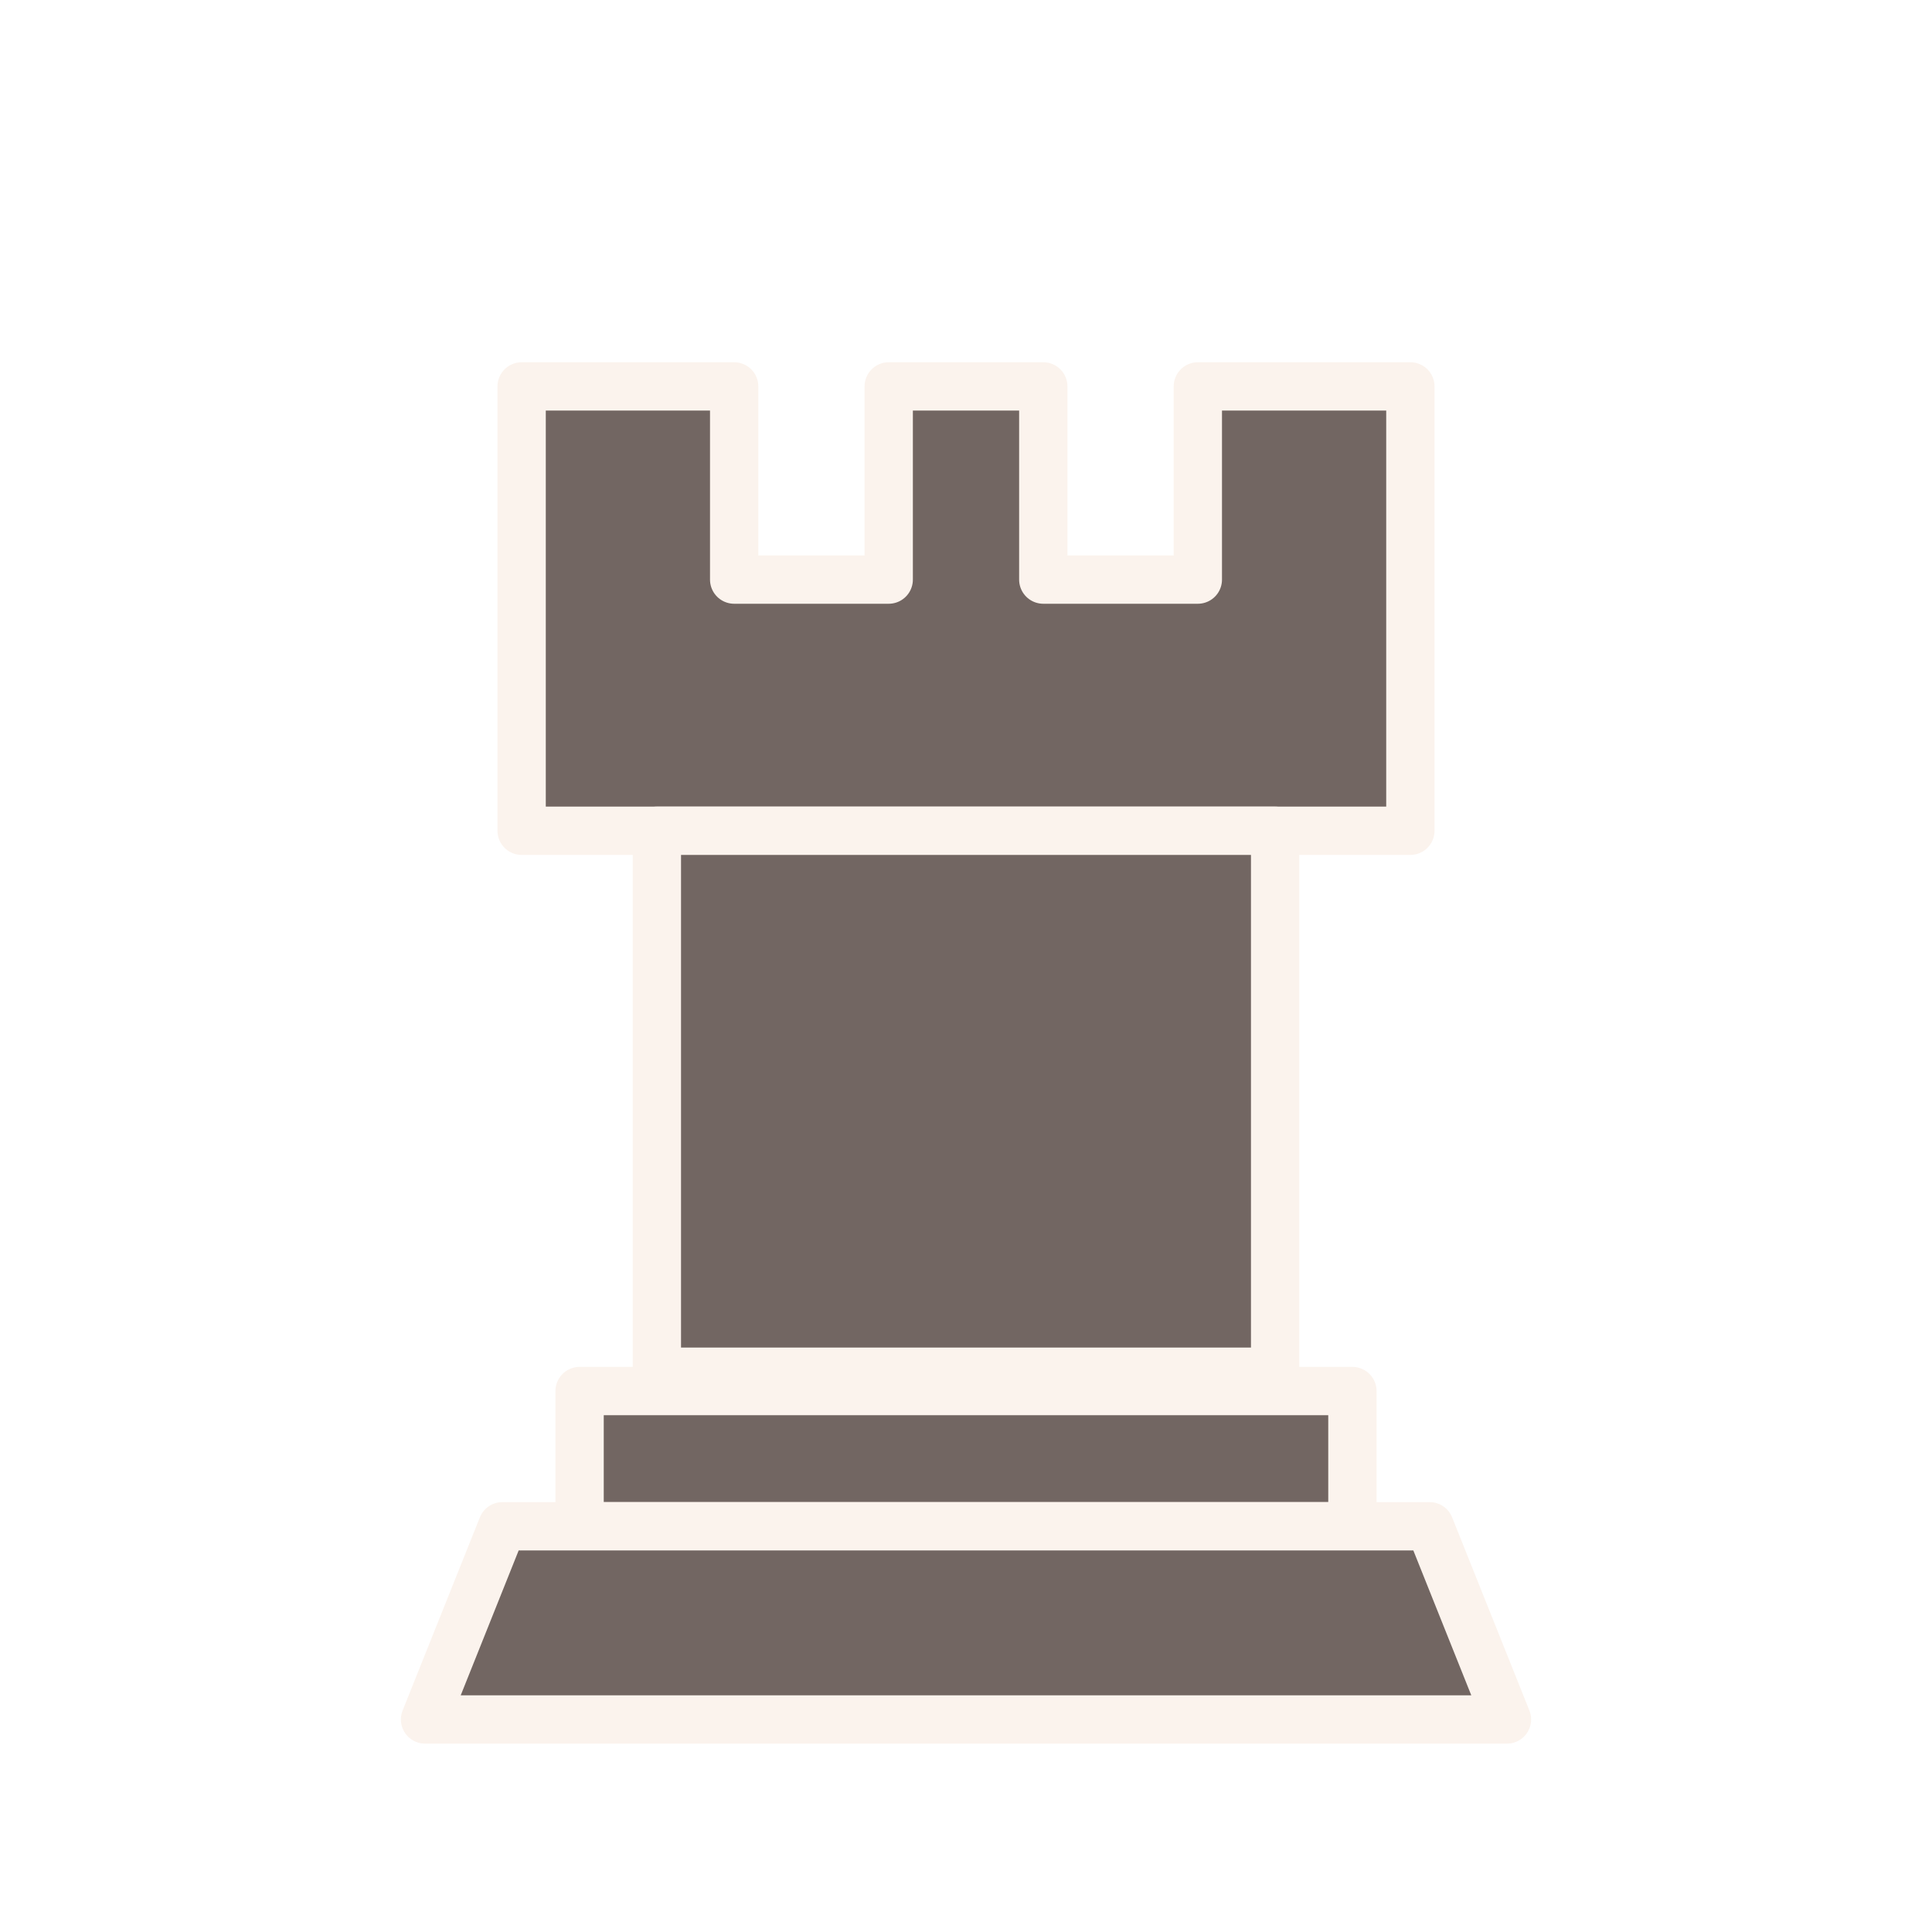
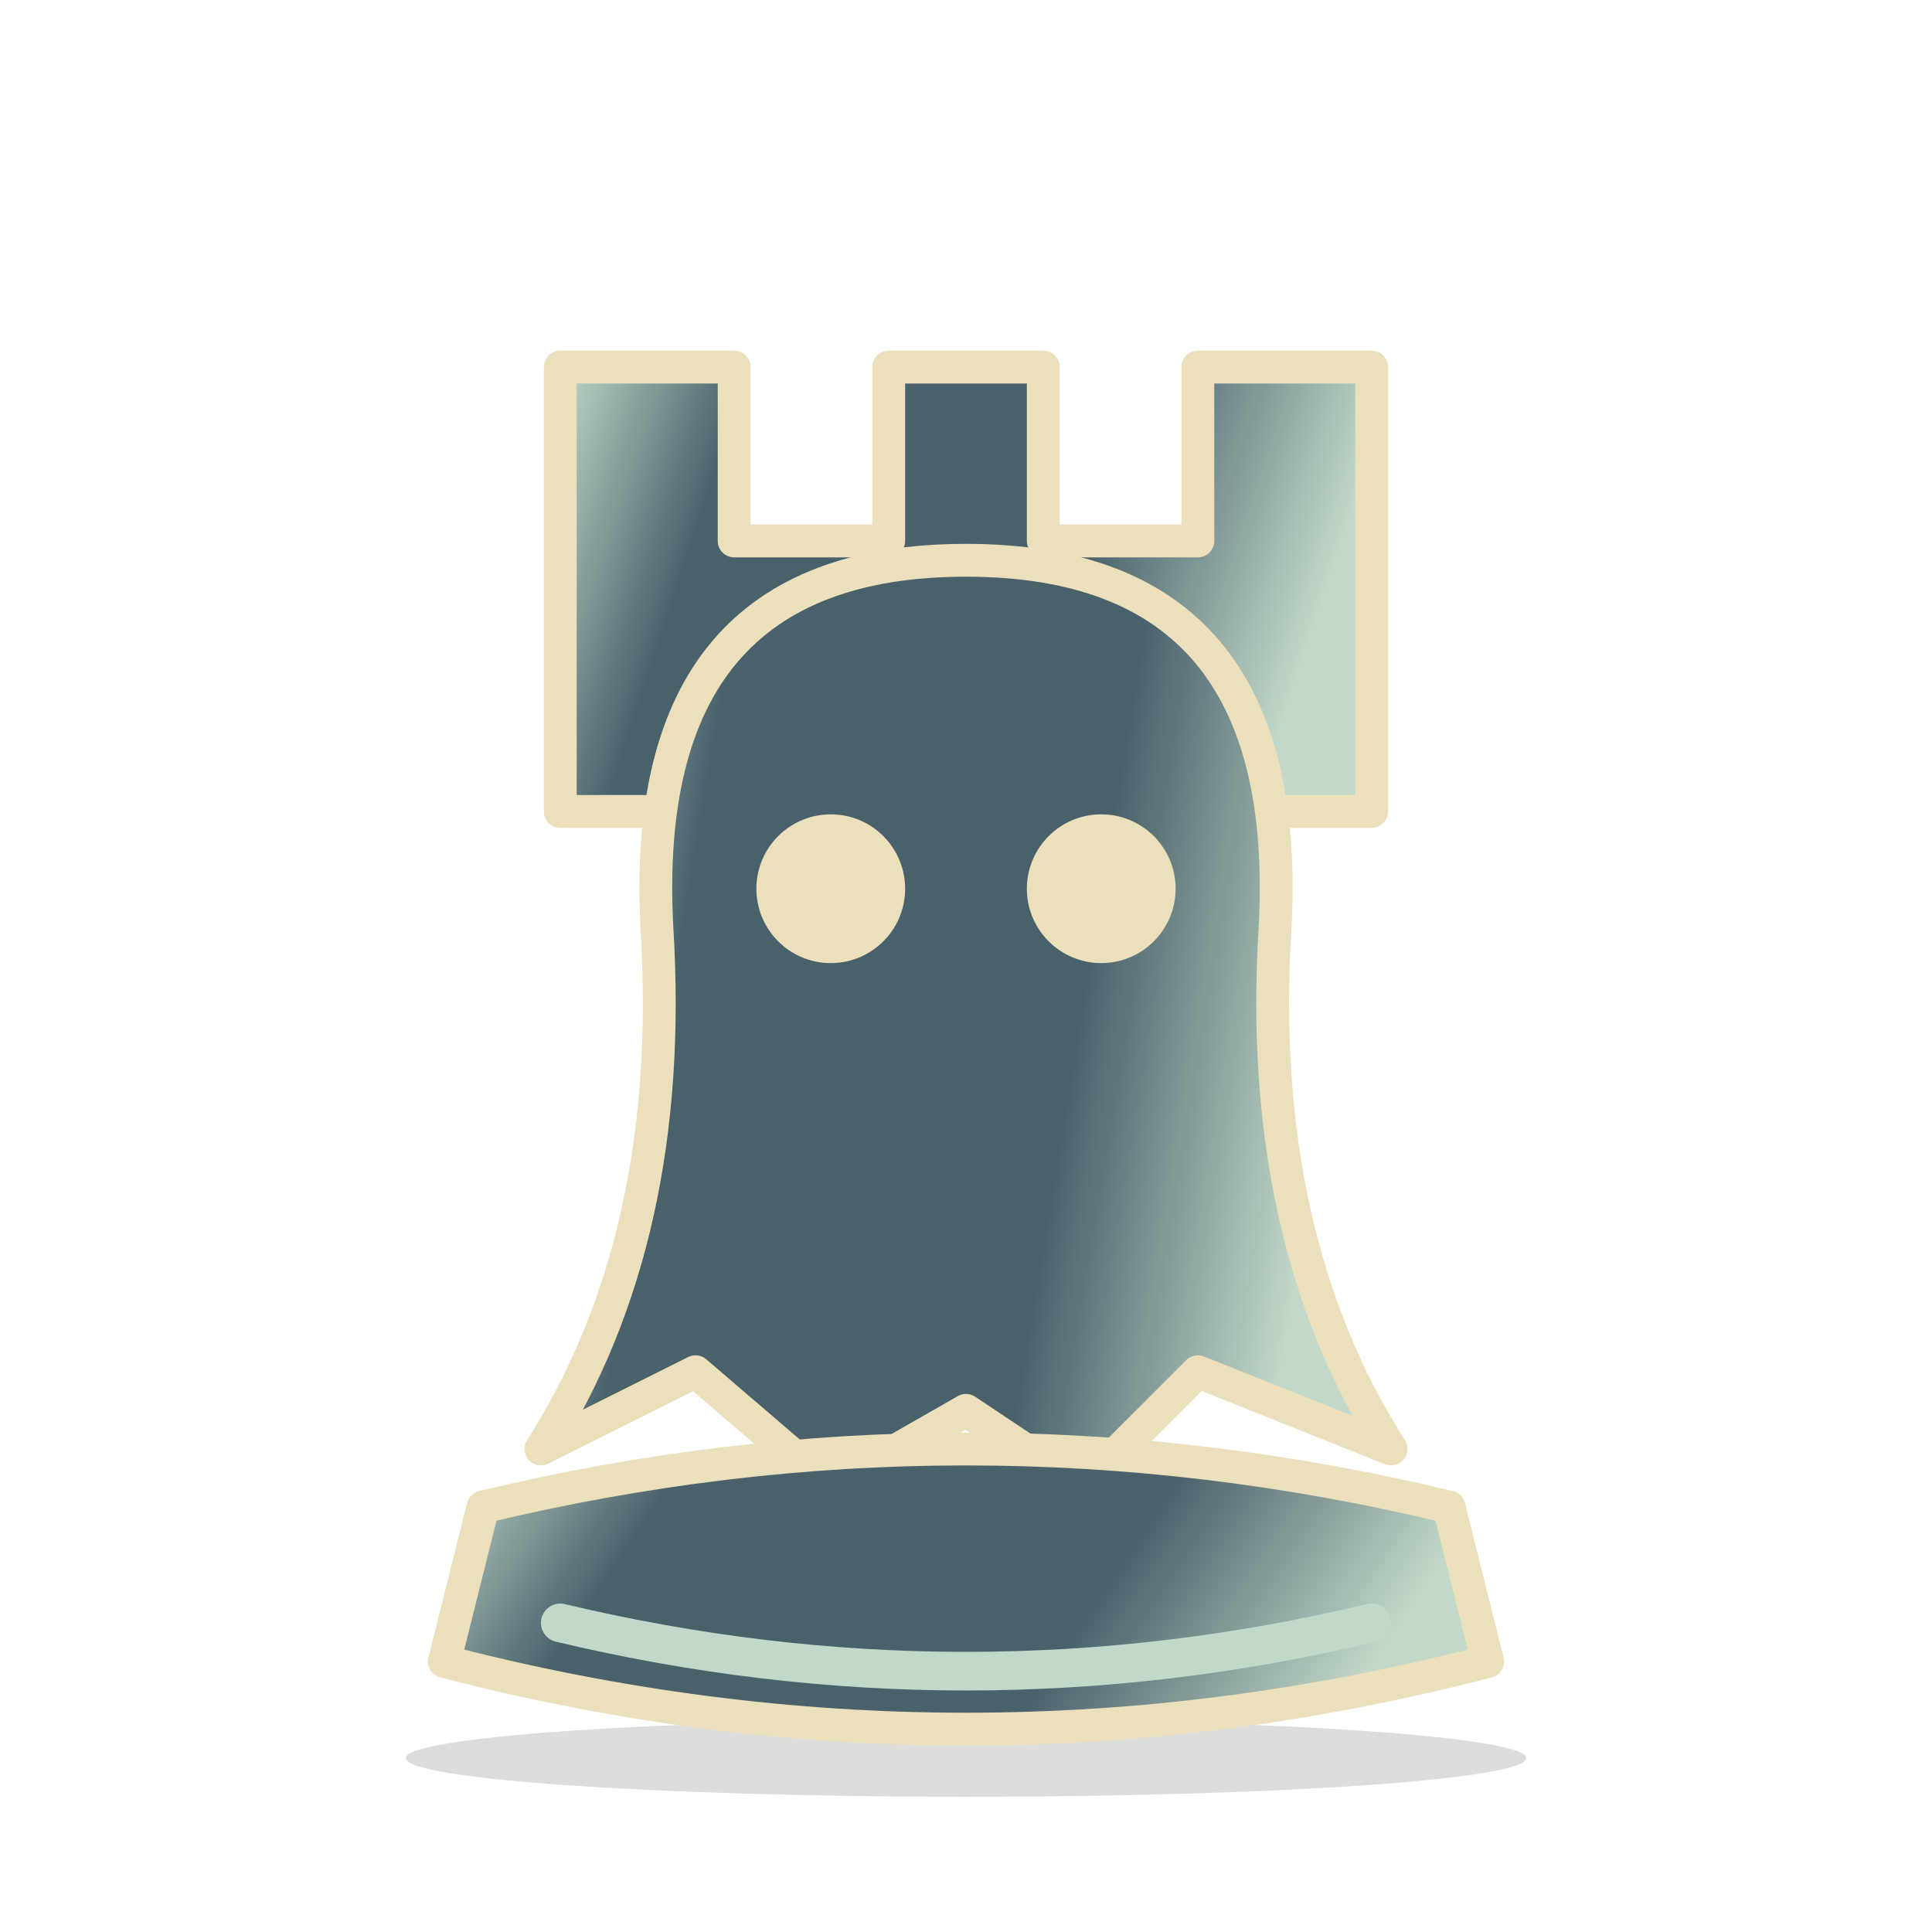
<svg xmlns="http://www.w3.org/2000/svg" viewBox="0 0 100 100">
-   <g fill="#726662" stroke="#fbf3ed" stroke-width="2.5" stroke-linejoin="round" stroke-linecap="round">
-     <path d="M27 20h11v10h8V20h8v10h8V20h11v23H27Z" />
-     <path d="M34 43h32v28H34Z" />
-     <path d="M30 72h40v7H30Z" />
-     <path d="M26 79h48l4 10H22Z" />
+   <defs>
+     <linearGradient id="material" x2="1" y2=".18">
+       <stop stop-color="#c2d9c9" />
+       <stop offset=".23" stop-color="#49616b" />
+       <stop offset=".7" stop-color="#49616b" />
+       <stop offset="1" stop-color="#c2d9c9" />
+     </linearGradient>
+   </defs>
+   <ellipse cx="50" cy="91" rx="29" ry="2" fill="#14130f" opacity=".15" />
+   <g stroke="#ecdfbb" stroke-width="1.7" stroke-linejoin="round" stroke-linecap="round">
+     <path d="M29 19h9v9h8v-9h8v9h8v-9h9v23H29Z" fill="url(#material)" />
+     <path d="M28 75Q35 64 34 48Q33 29 50 29Q67 29 66 48Q65 64 72 75L62 71L56 77L50 73L43 77L36 71Z" fill="url(#material)" />
+     <circle cx="43" cy="46" r="3" fill="#ecdfbb" />
+     <circle cx="57" cy="46" r="3" fill="#ecdfbb" />
+     <path d="M25 78Q50 72 75 78L77 86Q50 93 23 86Z" fill="url(#material)" />
+     <path d="M29 84q21 5 42 0" fill="none" stroke="#c2d9c9" stroke-width="2" />
  </g>
</svg>
